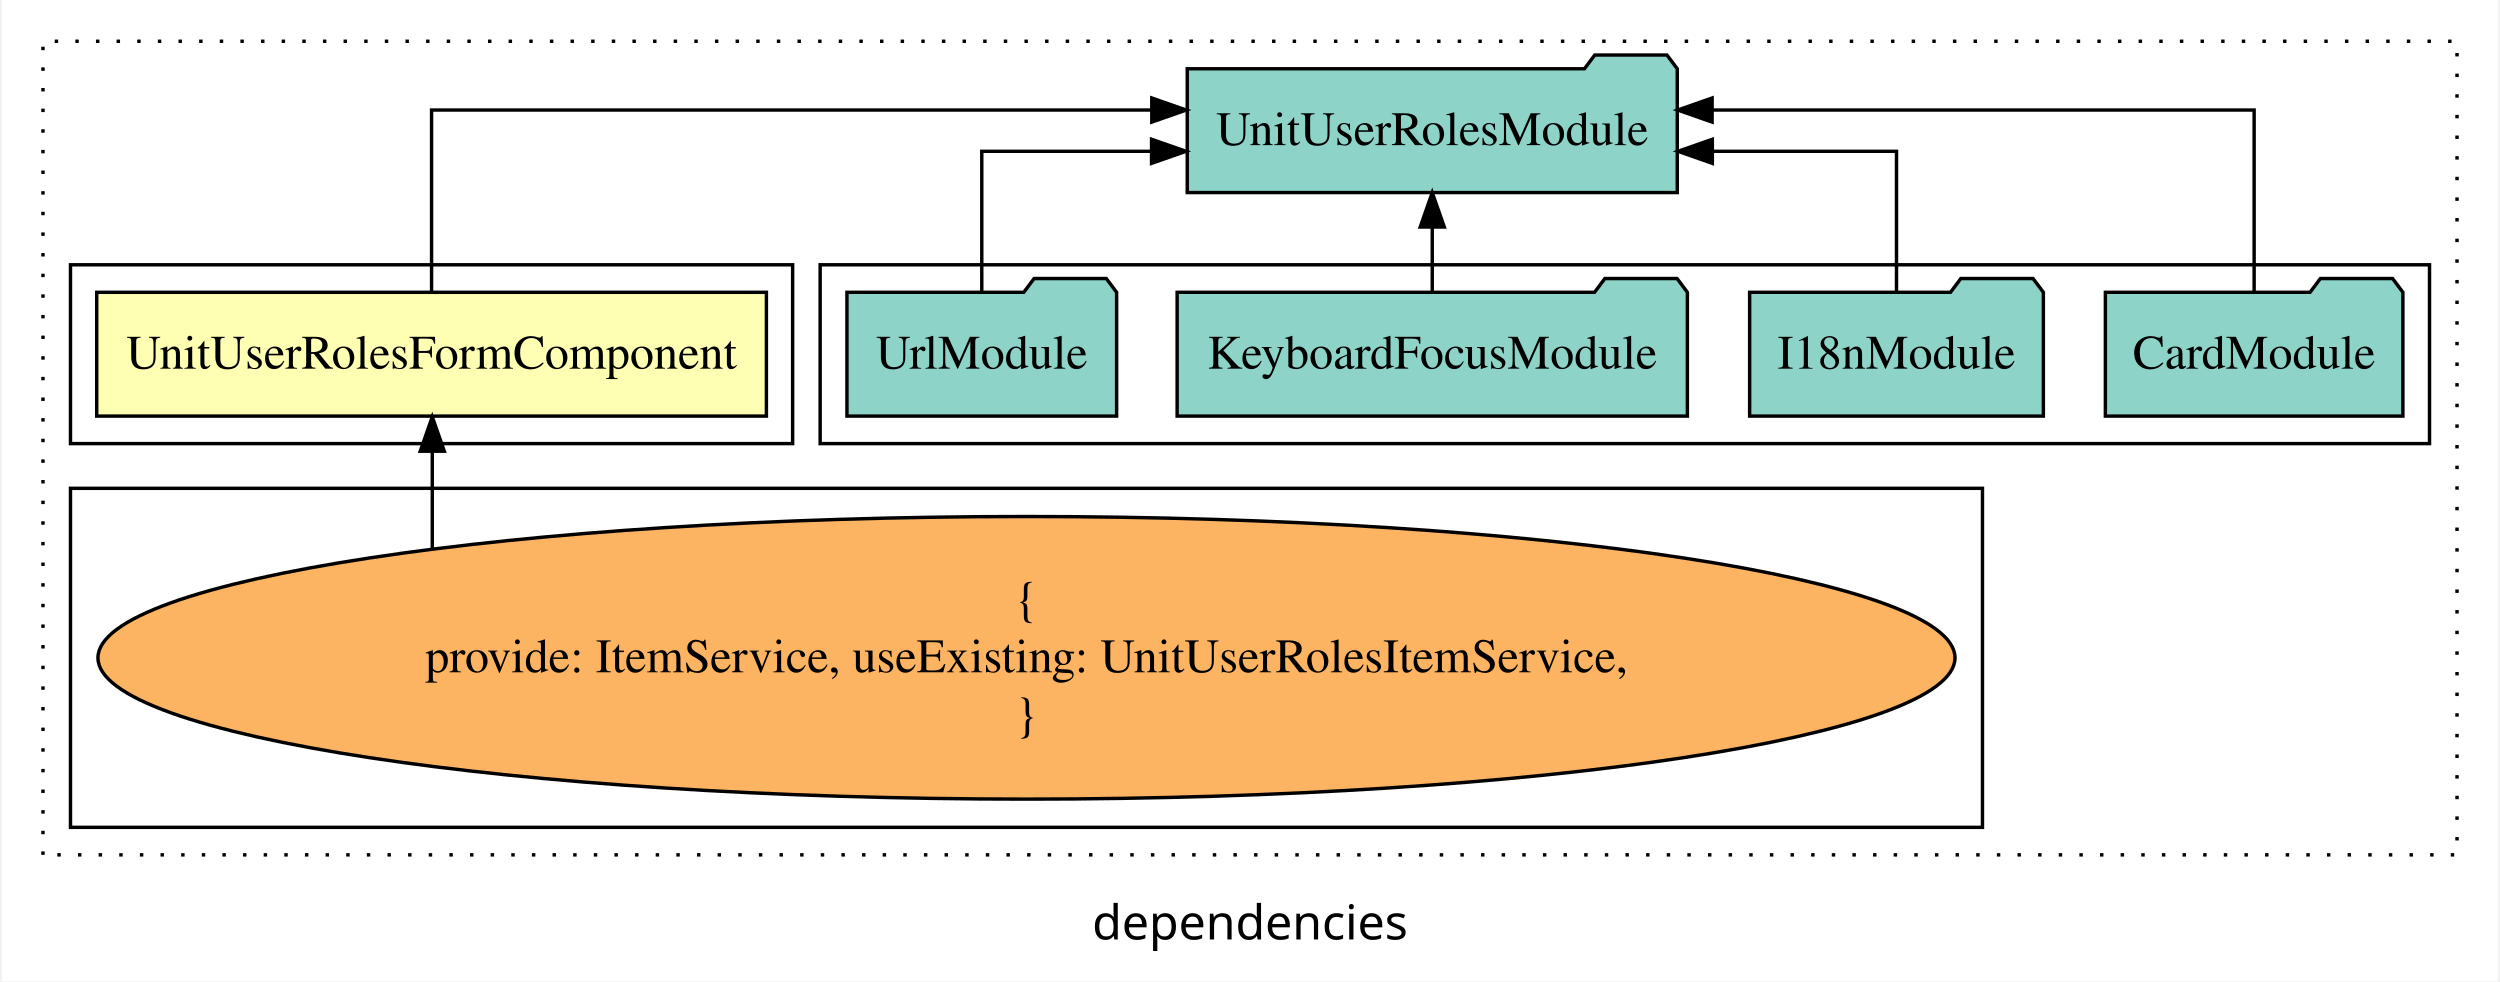
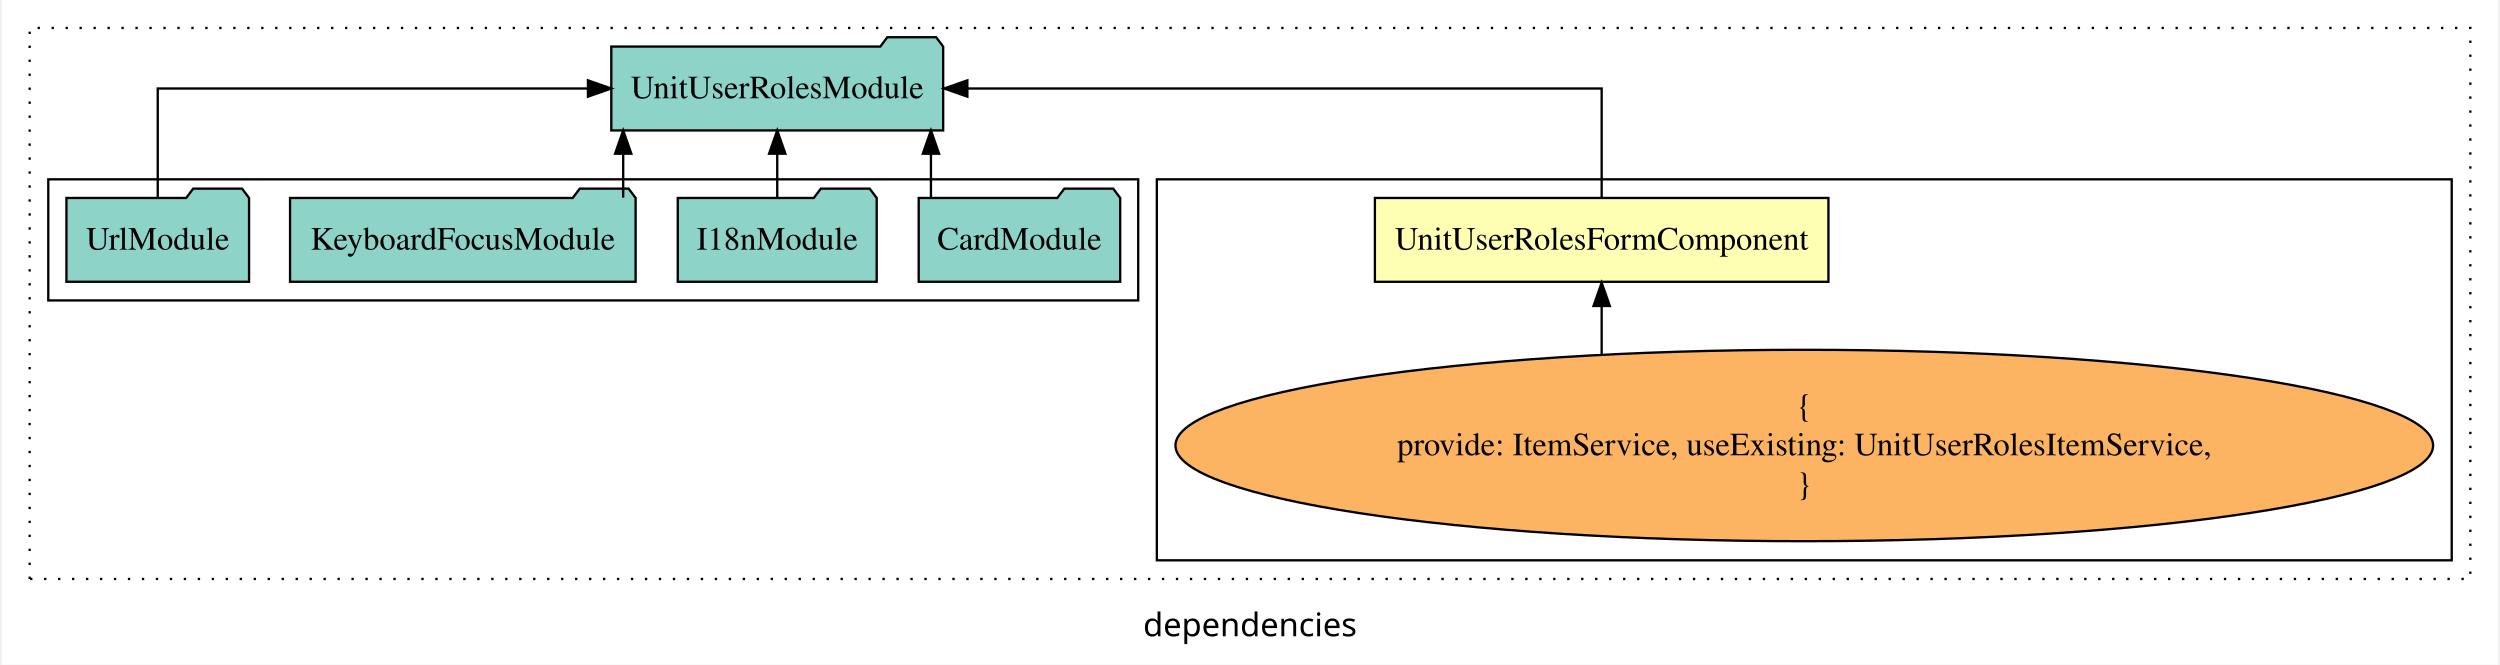
- <svg xmlns="http://www.w3.org/2000/svg" width="726pt" height="285pt" viewBox="0.00 0.00 726.00 285.39">
+ <svg xmlns="http://www.w3.org/2000/svg" width="1072pt" height="285pt" viewBox="0.00 0.00 1072.00 285.39">
  <g id="graph0" class="graph" transform="scale(1 1) rotate(0) translate(4 281.39)">
-     <polygon fill="white" stroke="transparent" points="-4,4 -4,-281.39 722,-281.39 722,4 -4,4" />
-     <text text-anchor="middle" x="359" y="-8.2" font-family="sans-serif" font-size="14.00">dependencies</text>
+     <polygon fill="white" stroke="transparent" points="-4,4 -4,-281.39 1068,-281.39 1068,4 -4,4" />
+     <text text-anchor="middle" x="532" y="-8.2" font-family="sans-serif" font-size="14.00">dependencies</text>
    <g id="clust1" class="cluster">
-       <polygon fill="none" stroke="black" stroke-dasharray="1,5" points="8,-32.8 8,-269.39 710,-269.39 710,-32.8 8,-32.8" />
+       <polygon fill="none" stroke="black" stroke-dasharray="1,5" points="8,-32.8 8,-269.39 1056,-269.39 1056,-32.8 8,-32.8" />
    </g>
-     <g id="clust2" class="cluster">
-       <polygon fill="none" stroke="black" points="16,-152.39 16,-204.39 226,-204.39 226,-152.39 16,-152.39" />
+     <g id="clust3" class="cluster">
+       <polygon fill="none" stroke="black" points="492,-40.8 492,-204.39 1048,-204.39 1048,-40.8 492,-40.8" />
    </g>
    <g id="clust4" class="cluster">
-       <polygon fill="none" stroke="black" points="234,-152.39 234,-204.39 702,-204.39 702,-152.39 234,-152.39" />
-     </g>
-     <g id="clust3" class="cluster">
-       <polygon fill="none" stroke="black" points="16,-40.8 16,-139.39 572,-139.39 572,-40.8 16,-40.8" />
+       <polygon fill="none" stroke="black" points="16,-152.39 16,-204.39 484,-204.39 484,-152.39 16,-152.39" />
    </g>
    <g id="node1" class="node">
-       <polygon fill="#ffffb3" stroke="black" points="218.37,-196.39 23.63,-196.39 23.63,-160.39 218.37,-160.39 218.37,-196.39" />
-       <text text-anchor="middle" x="121" y="-174.19" font-family="Times,serif" font-size="14.00">UnitUserRolesFormComponent</text>
+       <polygon fill="#ffffb3" stroke="black" points="780.37,-196.39 585.63,-196.39 585.63,-160.39 780.37,-160.39 780.37,-196.39" />
+       <text text-anchor="middle" x="683" y="-174.19" font-family="Times,serif" font-size="14.00">UnitUserRolesFormComponent</text>
    </g>
    <g id="node2" class="node">
-       <polygon fill="#8dd3c7" stroke="black" points="483.25,-261.39 480.25,-265.39 459.25,-265.39 456.25,-261.39 340.75,-261.39 340.75,-225.39 483.25,-225.39 483.25,-261.39" />
-       <text text-anchor="middle" x="412" y="-239.19" font-family="Times,serif" font-size="14.00">UnitUserRolesModule</text>
+       <polygon fill="#8dd3c7" stroke="black" points="400.25,-261.39 397.25,-265.39 376.25,-265.39 373.25,-261.39 257.75,-261.39 257.75,-225.39 400.25,-225.39 400.25,-261.39" />
+       <text text-anchor="middle" x="329" y="-239.19" font-family="Times,serif" font-size="14.00">UnitUserRolesModule</text>
    </g>
    <g id="edge1" class="edge">
-       <path fill="none" stroke="black" d="M121,-196.67C121,-217.71 121,-249.39 121,-249.39 121,-249.39 330.44,-249.39 330.44,-249.39" />
-       <polygon fill="black" stroke="black" points="330.44,-252.89 340.44,-249.39 330.44,-245.89 330.44,-252.89" />
+       <path fill="none" stroke="black" d="M683,-196.5C683,-215.73 683,-243.39 683,-243.39 683,-243.39 410.64,-243.39 410.64,-243.39" />
+       <polygon fill="black" stroke="black" points="410.64,-239.89 400.64,-243.39 410.64,-246.89 410.64,-239.89" />
    </g>
    <g id="node3" class="node">
-       <ellipse fill="#fdb462" stroke="black" cx="294" cy="-90.1" rx="270.01" ry="41.09" />
-       <text text-anchor="middle" x="294" y="-102.7" font-family="Times,serif" font-size="14.00">{</text>
-       <text text-anchor="middle" x="294" y="-85.9" font-family="Times,serif" font-size="14.00">    provide: ItemService, useExisting: UnitUserRolesItemService,</text>
-       <text text-anchor="middle" x="294" y="-69.1" font-family="Times,serif" font-size="14.00">}</text>
+       <ellipse fill="#fdb462" stroke="black" cx="770" cy="-90.1" rx="270.01" ry="41.09" />
+       <text text-anchor="middle" x="770" y="-102.7" font-family="Times,serif" font-size="14.00">{</text>
+       <text text-anchor="middle" x="770" y="-85.9" font-family="Times,serif" font-size="14.00">    provide: ItemService, useExisting: UnitUserRolesItemService,</text>
+       <text text-anchor="middle" x="770" y="-69.1" font-family="Times,serif" font-size="14.00">}</text>
    </g>
    <g id="edge2" class="edge">
-       <path fill="none" stroke="black" d="M121.21,-121.97C121.21,-121.97 121.21,-150.18 121.21,-150.18" />
-       <polygon fill="black" stroke="black" points="117.71,-150.18 121.21,-160.18 124.71,-150.18 117.71,-150.18" />
+       <path fill="none" stroke="black" d="M683,-129.34C683,-129.34 683,-150.01 683,-150.01" />
+       <polygon fill="black" stroke="black" points="679.5,-150.01 683,-160.01 686.5,-150.01 679.5,-150.01" />
    </g>
    <g id="node4" class="node">
-       <polygon fill="#8dd3c7" stroke="black" points="694.26,-196.39 691.26,-200.39 670.26,-200.39 667.26,-196.39 607.74,-196.39 607.74,-160.39 694.26,-160.39 694.26,-196.39" />
-       <text text-anchor="middle" x="651" y="-174.19" font-family="Times,serif" font-size="14.00">CardModule</text>
+       <polygon fill="#8dd3c7" stroke="black" points="476.26,-196.39 473.26,-200.39 452.26,-200.39 449.26,-196.39 389.74,-196.39 389.74,-160.39 476.26,-160.39 476.26,-196.39" />
+       <text text-anchor="middle" x="433" y="-174.19" font-family="Times,serif" font-size="14.00">CardModule</text>
    </g>
    <g id="edge3" class="edge">
-       <path fill="none" stroke="black" d="M651,-196.67C651,-217.71 651,-249.39 651,-249.39 651,-249.39 493.38,-249.39 493.38,-249.39" />
-       <polygon fill="black" stroke="black" points="493.38,-245.89 483.38,-249.39 493.38,-252.89 493.38,-245.89" />
+       <path fill="none" stroke="black" d="M395,-196.5C395,-196.5 395,-215.38 395,-215.38" />
+       <polygon fill="black" stroke="black" points="391.5,-215.38 395,-225.38 398.5,-215.38 391.5,-215.38" />
    </g>
    <g id="node5" class="node">
-       <polygon fill="#8dd3c7" stroke="black" points="589.71,-196.39 586.71,-200.39 565.71,-200.39 562.71,-196.39 504.29,-196.39 504.29,-160.39 589.71,-160.39 589.71,-196.39" />
-       <text text-anchor="middle" x="547" y="-174.19" font-family="Times,serif" font-size="14.00">I18nModule</text>
+       <polygon fill="#8dd3c7" stroke="black" points="371.71,-196.39 368.71,-200.39 347.71,-200.39 344.71,-196.39 286.29,-196.39 286.29,-160.39 371.71,-160.39 371.71,-196.39" />
+       <text text-anchor="middle" x="329" y="-174.19" font-family="Times,serif" font-size="14.00">I18nModule</text>
    </g>
    <g id="edge4" class="edge">
-       <path fill="none" stroke="black" d="M547,-196.41C547,-213.76 547,-237.39 547,-237.39 547,-237.39 493.45,-237.39 493.45,-237.39" />
-       <polygon fill="black" stroke="black" points="493.45,-233.89 483.45,-237.39 493.45,-240.89 493.45,-233.89" />
+       <path fill="none" stroke="black" d="M329,-196.5C329,-196.5 329,-215.38 329,-215.38" />
+       <polygon fill="black" stroke="black" points="325.5,-215.38 329,-225.38 332.5,-215.38 325.5,-215.38" />
    </g>
    <g id="node6" class="node">
-       <polygon fill="#8dd3c7" stroke="black" points="486.19,-196.39 483.19,-200.39 462.19,-200.39 459.19,-196.39 337.81,-196.39 337.81,-160.39 486.19,-160.39 486.19,-196.39" />
-       <text text-anchor="middle" x="412" y="-174.19" font-family="Times,serif" font-size="14.00">KeyboardFocusModule</text>
+       <polygon fill="#8dd3c7" stroke="black" points="268.19,-196.39 265.19,-200.39 244.19,-200.39 241.19,-196.39 119.81,-196.39 119.81,-160.39 268.19,-160.39 268.19,-196.39" />
+       <text text-anchor="middle" x="194" y="-174.19" font-family="Times,serif" font-size="14.00">KeyboardFocusModule</text>
    </g>
    <g id="edge5" class="edge">
-       <path fill="none" stroke="black" d="M412,-196.5C412,-196.5 412,-215.38 412,-215.38" />
-       <polygon fill="black" stroke="black" points="408.5,-215.38 412,-225.38 415.5,-215.38 408.5,-215.38" />
+       <path fill="none" stroke="black" d="M262.86,-196.5C262.86,-196.5 262.86,-215.38 262.86,-215.38" />
+       <polygon fill="black" stroke="black" points="259.36,-215.38 262.86,-225.38 266.36,-215.38 259.36,-215.38" />
    </g>
    <g id="node7" class="node">
-       <polygon fill="#8dd3c7" stroke="black" points="320.21,-196.39 317.21,-200.39 296.21,-200.39 293.21,-196.39 241.79,-196.39 241.79,-160.39 320.21,-160.39 320.21,-196.39" />
-       <text text-anchor="middle" x="281" y="-174.19" font-family="Times,serif" font-size="14.00">UrlModule</text>
+       <polygon fill="#8dd3c7" stroke="black" points="102.21,-196.39 99.21,-200.39 78.21,-200.39 75.21,-196.39 23.79,-196.39 23.79,-160.39 102.21,-160.39 102.21,-196.39" />
+       <text text-anchor="middle" x="63" y="-174.19" font-family="Times,serif" font-size="14.00">UrlModule</text>
    </g>
    <g id="edge6" class="edge">
-       <path fill="none" stroke="black" d="M281,-196.41C281,-213.76 281,-237.39 281,-237.39 281,-237.39 330.37,-237.39 330.37,-237.39" />
-       <polygon fill="black" stroke="black" points="330.37,-240.89 340.37,-237.39 330.37,-233.89 330.37,-240.89" />
+       <path fill="none" stroke="black" d="M63,-196.5C63,-215.73 63,-243.39 63,-243.39 63,-243.39 247.72,-243.39 247.72,-243.39" />
+       <polygon fill="black" stroke="black" points="247.72,-246.89 257.72,-243.39 247.72,-239.89 247.72,-246.89" />
    </g>
  </g>
</svg>
